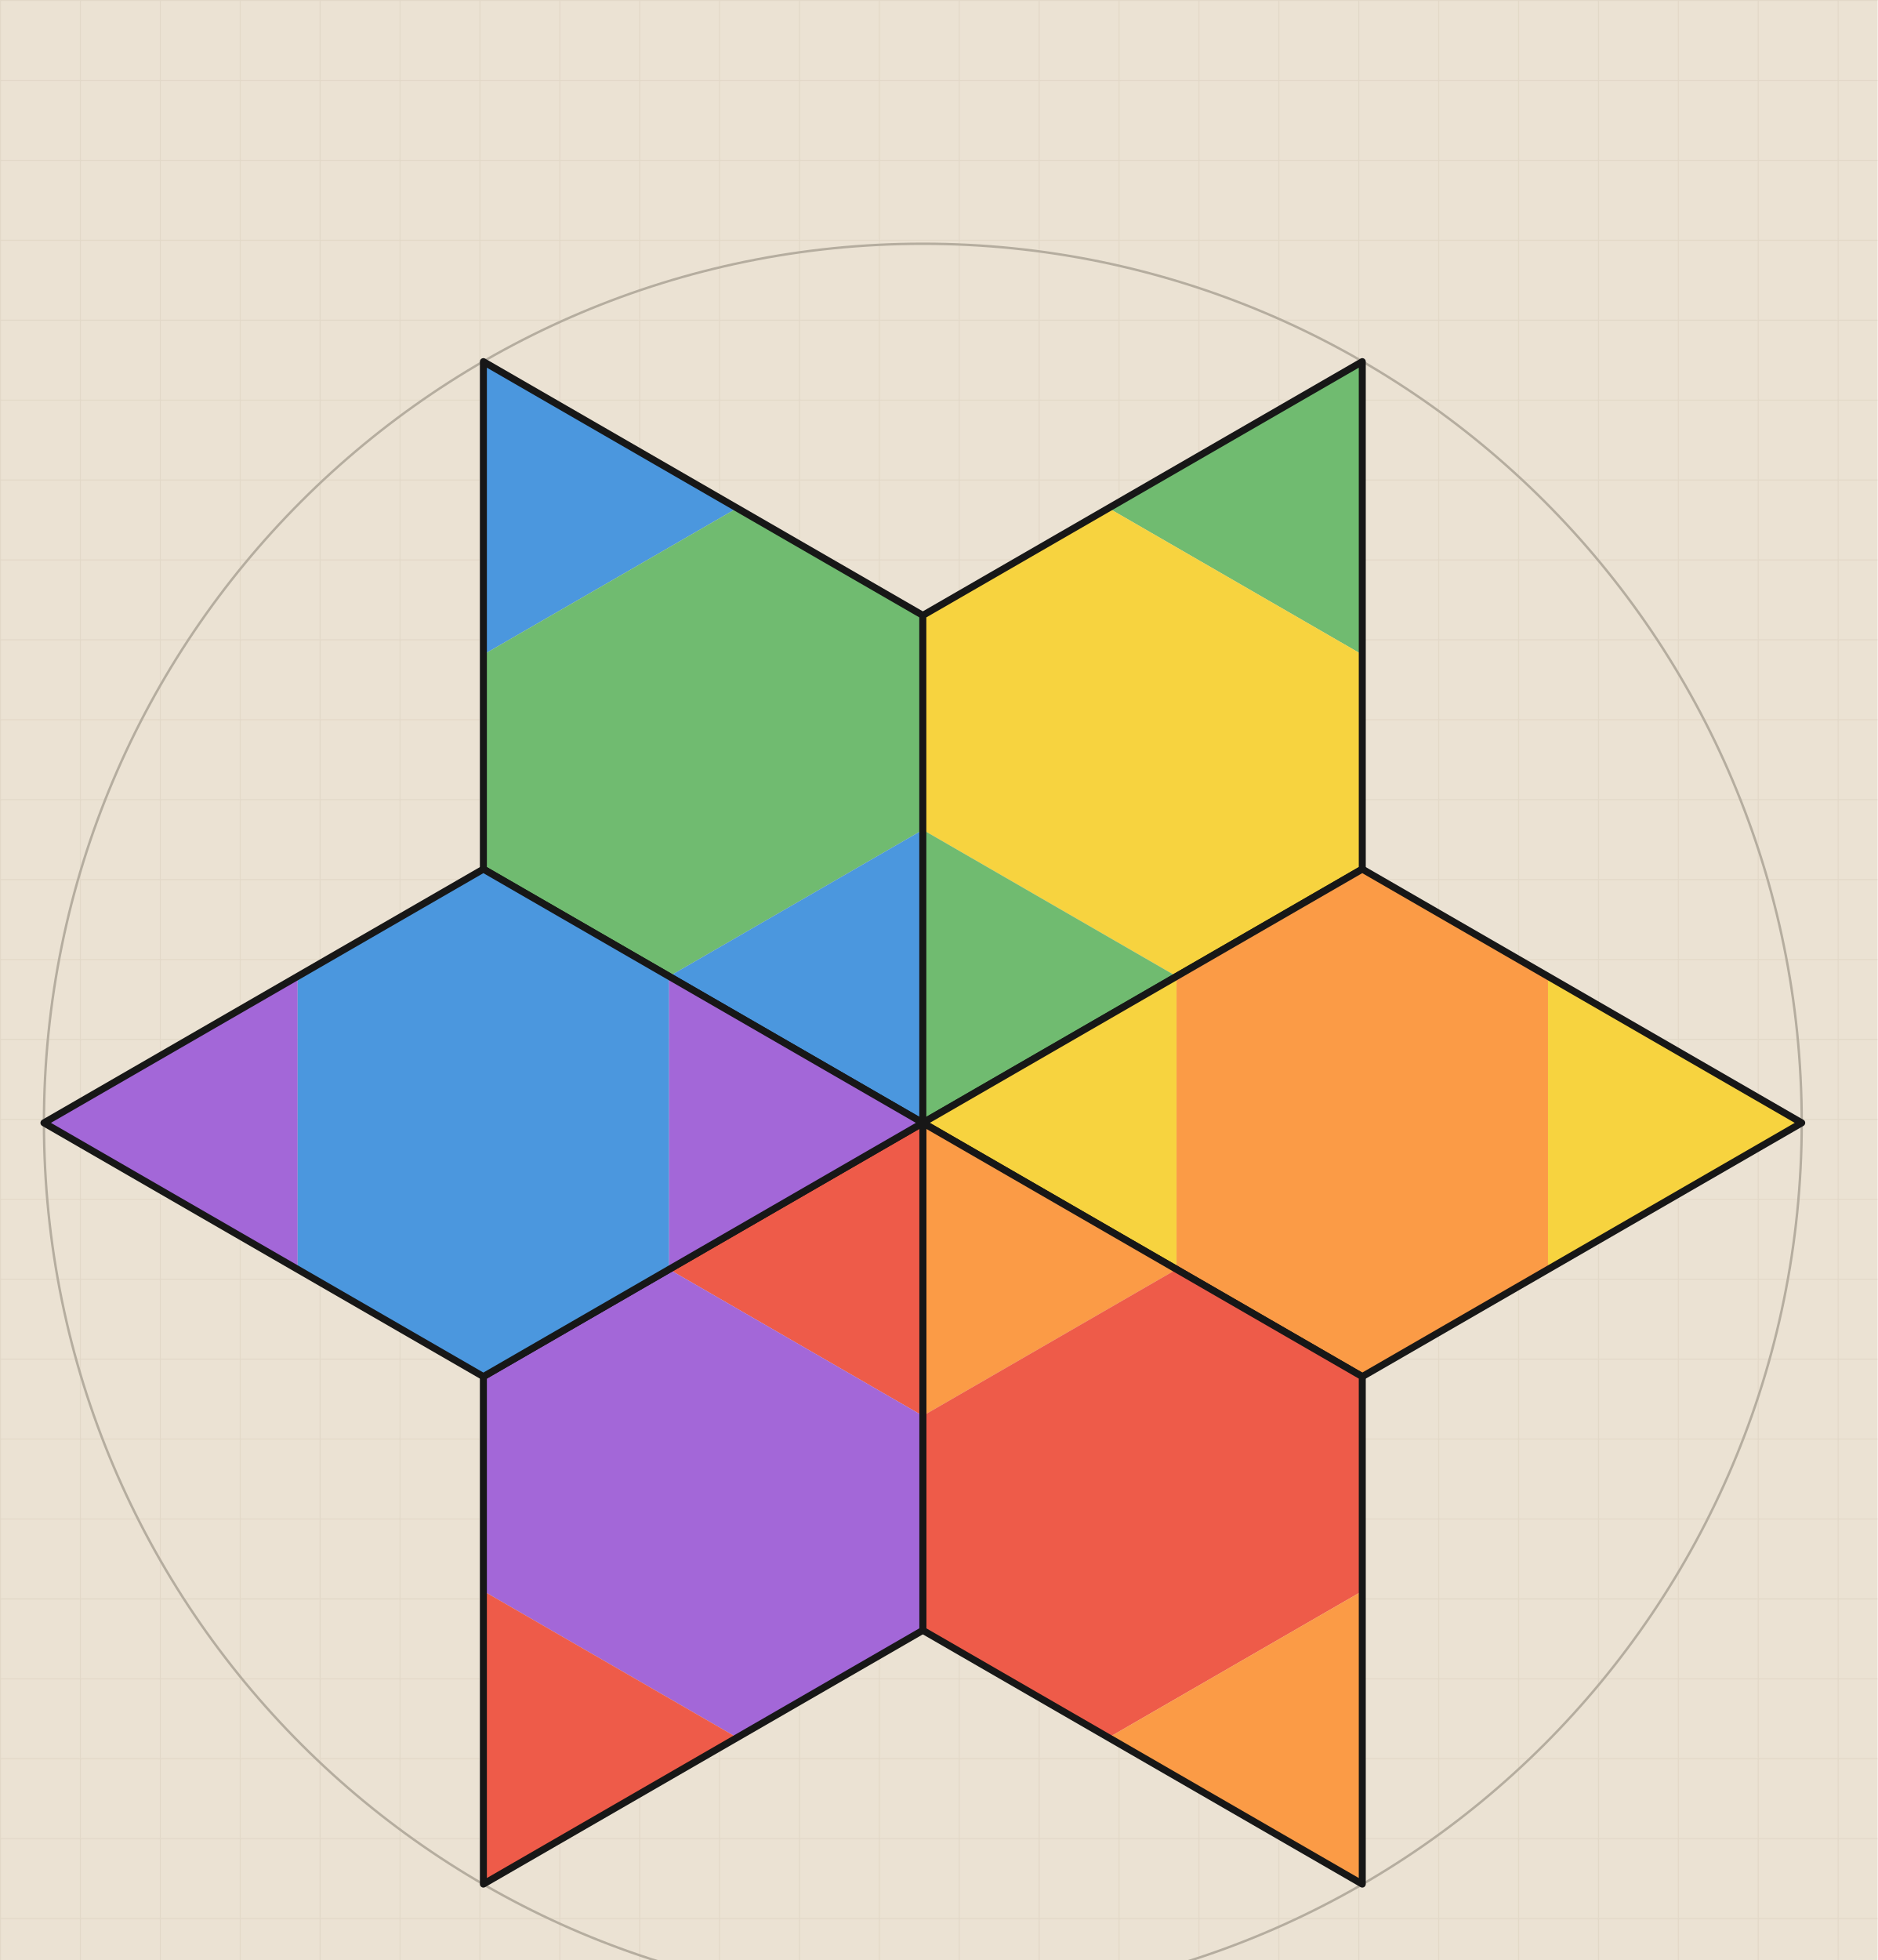
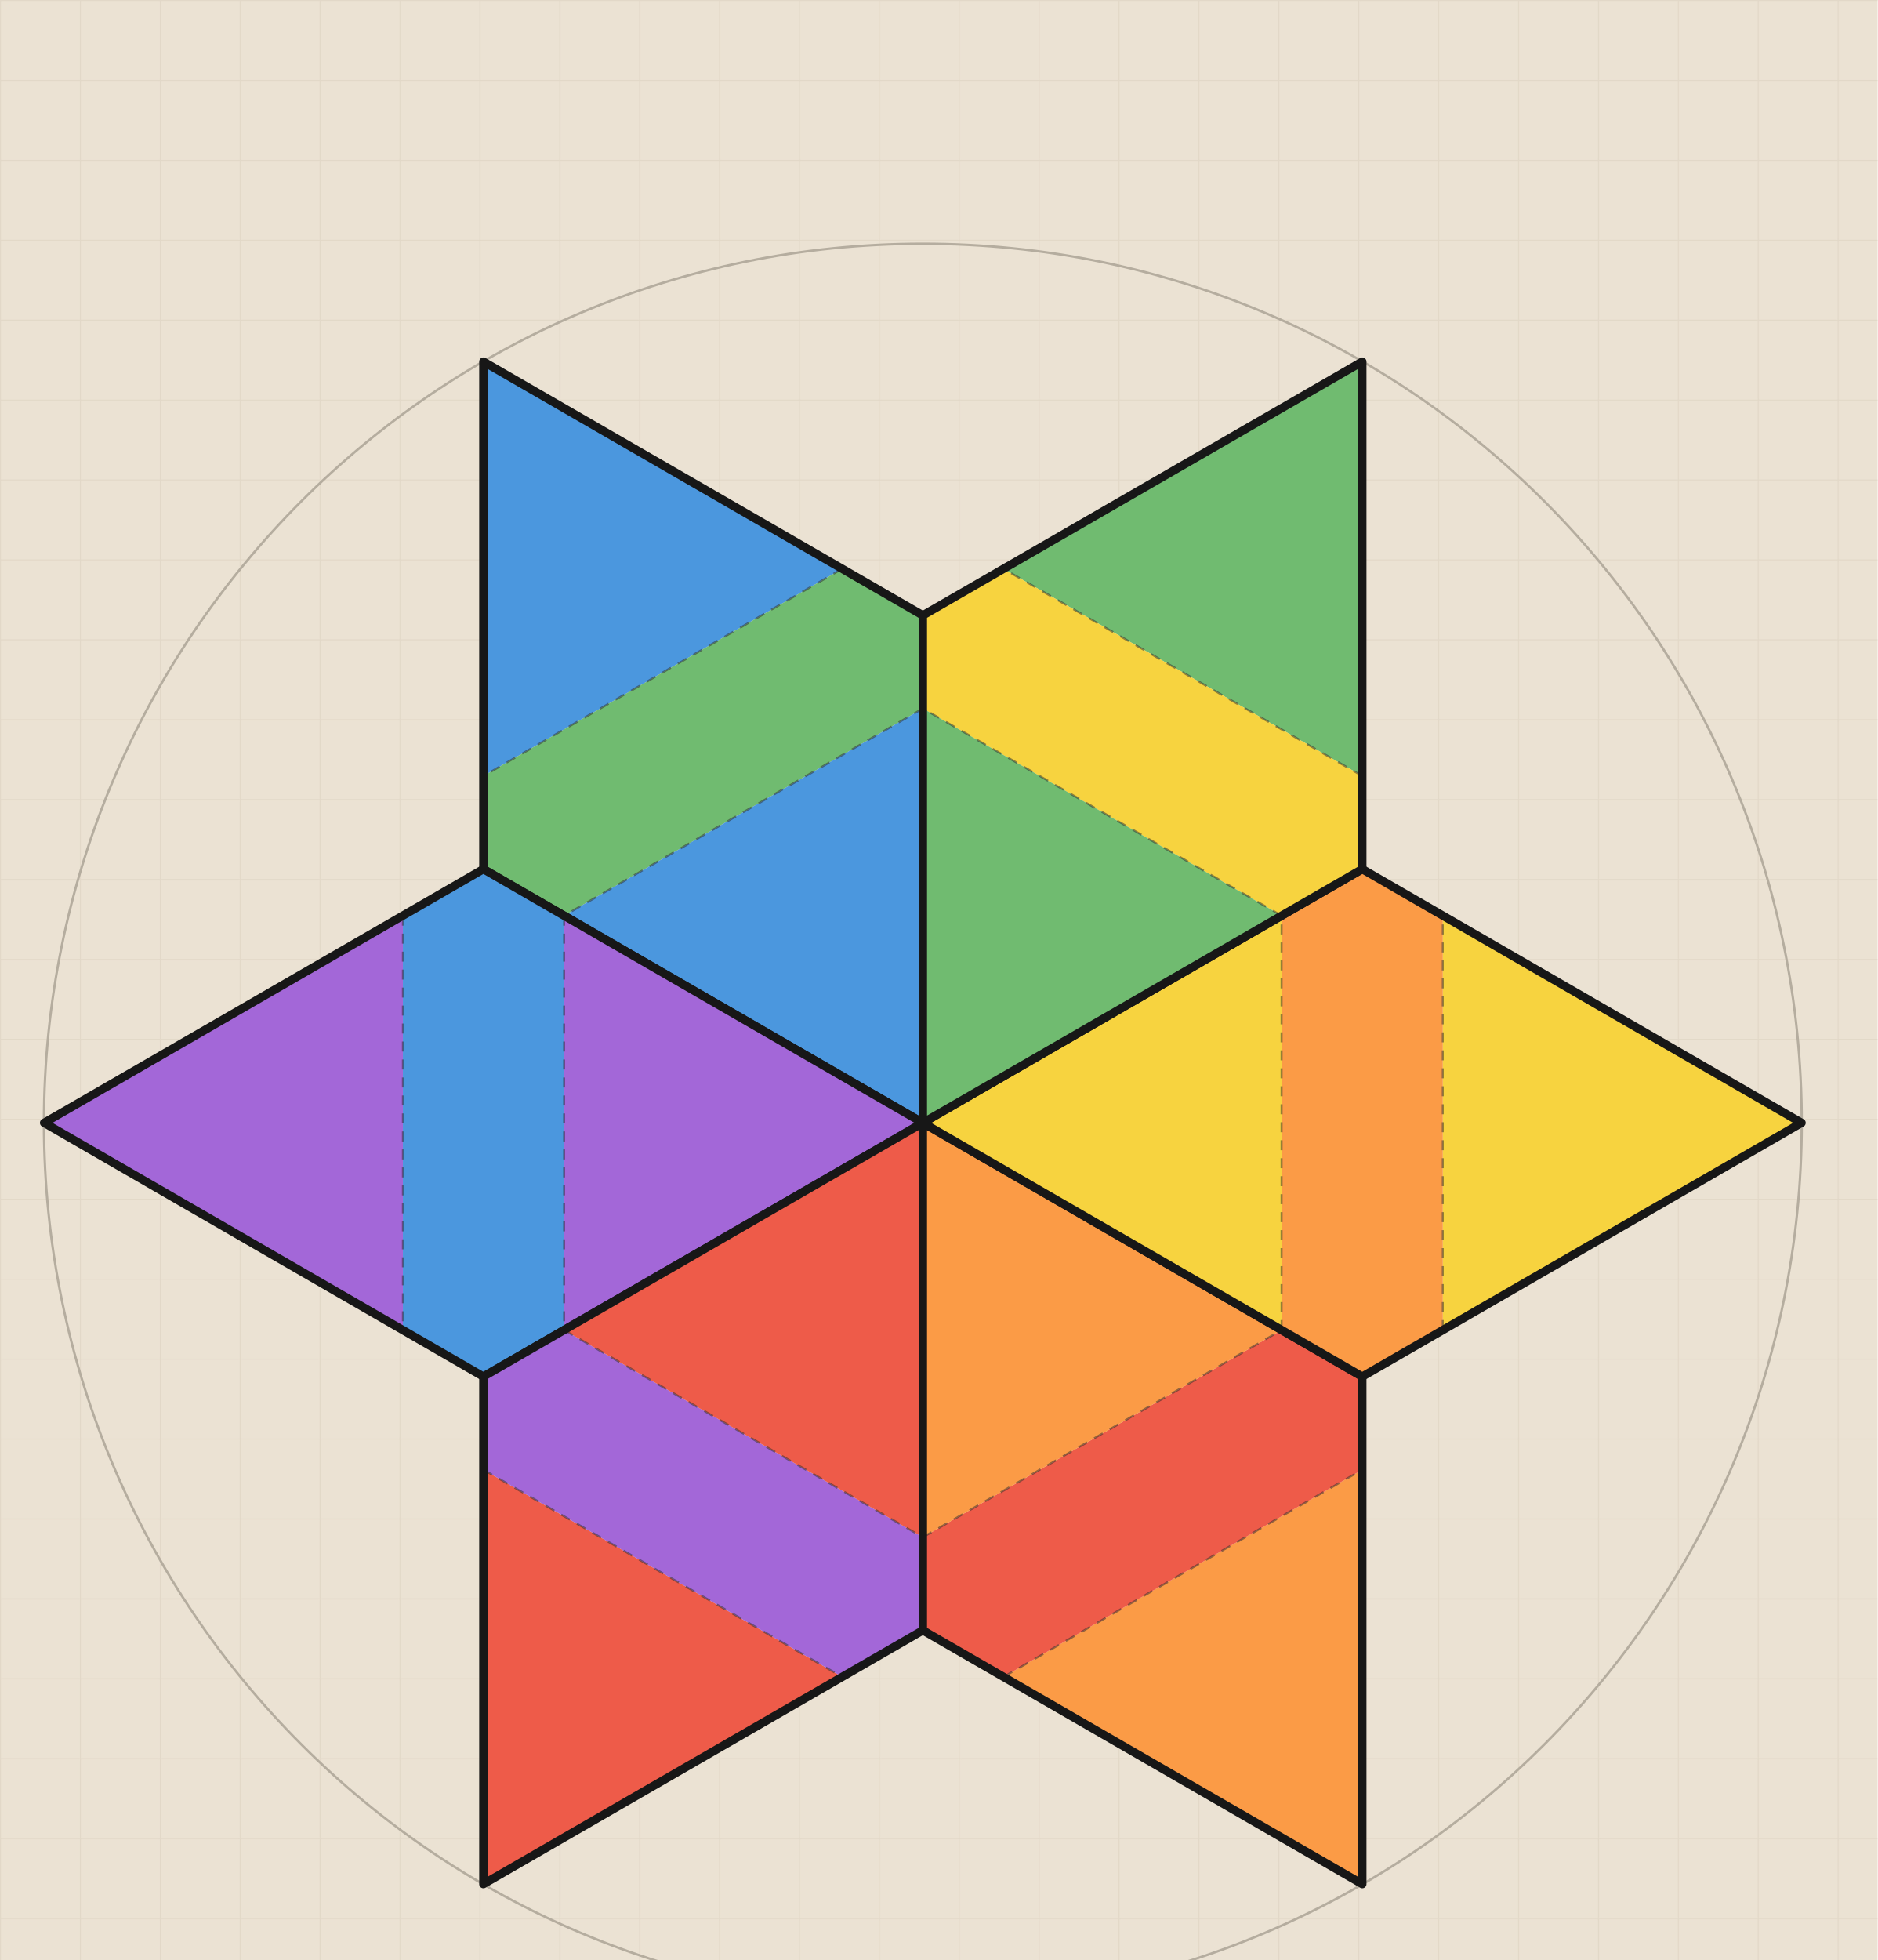
<svg xmlns="http://www.w3.org/2000/svg" viewBox="0 0 940 981" width="940" height="981" role="img" aria-labelledby="title desc">
  <defs>
    <pattern id="g" width="40" height="40" patternUnits="userSpaceOnUse">
      <path d="M40 0H0V40" fill="none" stroke="#d8cdbb" stroke-width="1" opacity=".45" />
    </pattern>
  </defs>
  <rect width="940" height="981" fill="#ebe2d3" />
  <rect width="940" height="981" fill="url(#g)" />
  <circle cx="462" cy="562" r="440" fill="none" stroke="#b5ad9f" stroke-width="1.2" />
-   <g id="losange-bleu" data-losange="bleu" tabindex="0" role="button" aria-label="Sélectionner le losange bleu">
-     <polygon points="242.000,181.000 369.017,254.323 242.000,327.647" fill="#4b97de" />
-     <polygon points="369.017,254.323 462.000,308.000 462.000,415.353 334.983,488.677 242.000,435.000 242.000,327.647" fill="#70bb70" />
-     <polygon points="462.000,562.000 334.983,488.677 462.000,415.353" fill="#4b97de" />
-     <polygon points="242.000,181.000 462.000,308.000 462.000,562.000 242.000,435.000" fill="none" stroke="#171717" stroke-width="3.5" stroke-linejoin="round" />
+   <g id="losange-bleu" data-surface="bleu" tabindex="0" role="button" aria-label="Sélectionner le losange bleu">
+     <polygon points="242.0,181.0 421.6,284.7 242.0,388.4" fill="#4b97de" />
+     <polygon points="421.6,284.7 462.0,308.0 462.0,354.6 282.4,458.3 242.0,435.0 242.0,388.4" fill="#70bb70" />
+     <polygon points="462.0,354.6 462.0,562.0 282.4,458.3" fill="#4b97de" />
+     <line x1="421.6" y1="284.7" x2="242.0" y2="388.4" class="seam" />
+     <line x1="462.0" y1="354.6" x2="282.4" y2="458.3" class="seam" />
+     <polygon points="462.0,562.0 462.0,308.0 242.0,181.0 242.0,435.0" class="outline" />
  </g>
-   <g id="losange-vert" data-losange="vert" tabindex="0" role="button" aria-label="Sélectionner le losange vert">
-     <polygon points="682.000,181.000 682.000,327.647 554.983,254.323" fill="#70bb70" />
-     <polygon points="682.000,327.647 682.000,435.000 589.017,488.677 462.000,415.353 462.000,308.000 554.983,254.323" fill="#f7d33f" />
-     <polygon points="462.000,562.000 462.000,415.353 589.017,488.677" fill="#70bb70" />
-     <polygon points="682.000,181.000 682.000,435.000 462.000,562.000 462.000,308.000" fill="none" stroke="#171717" stroke-width="3.5" stroke-linejoin="round" />
+   <g id="losange-violet" data-surface="violet" tabindex="0" role="button" aria-label="Sélectionner le losange violet">
+     <polygon points="22.1,562.0 201.7,458.3 201.7,665.7" fill="#a367d8" />
+     <polygon points="201.7,458.3 242.0,435.0 282.4,458.3 282.4,665.7 242.0,689.0 201.7,665.7" fill="#4b97de" />
+     <polygon points="282.4,458.3 462.0,562.0 282.4,665.7" fill="#a367d8" />
+     <line x1="201.7" y1="458.3" x2="201.7" y2="665.7" class="seam" />
+     <line x1="282.4" y1="458.3" x2="282.4" y2="665.7" class="seam" />
+     <polygon points="462.0,562.0 242.0,435.0 22.1,562.0 242.0,689.0" class="outline" />
  </g>
-   <g id="losange-jaune" data-losange="jaune" tabindex="0" role="button" aria-label="Sélectionner le losange jaune">
-     <polygon points="462.000,562.000 589.017,488.677 589.017,635.323" fill="#f7d33f" />
-     <polygon points="589.017,488.677 682.000,435.000 774.983,488.677 774.983,635.323 682.000,689.000 589.017,635.323" fill="#fb9b46" />
-     <polygon points="902.000,562.000 774.983,635.323 774.983,488.677" fill="#f7d33f" />
-     <polygon points="462.000,562.000 682.000,435.000 902.000,562.000 682.000,689.000" fill="none" stroke="#171717" stroke-width="3.5" stroke-linejoin="round" />
+   <g id="losange-rouge" data-surface="rouge" tabindex="0" role="button" aria-label="Sélectionner le losange rouge">
+     <polygon points="242.0,943.0 242.0,735.6 421.6,839.3" fill="#ee5b49" />
+     <polygon points="242.0,735.6 242.0,689.0 282.4,665.7 462.0,769.4 462.0,816.0 421.6,839.3" fill="#a367d8" />
+     <polygon points="282.4,665.7 462.0,562.0 462.0,769.4" fill="#ee5b49" />
+     <line x1="242.0" y1="735.6" x2="421.6" y2="839.3" class="seam" />
+     <line x1="282.4" y1="665.7" x2="462.0" y2="769.4" class="seam" />
+     <polygon points="462.0,562.0 242.0,689.0 242.0,943.0 462.0,816.0" class="outline" />
  </g>
-   <g id="losange-orange" data-losange="orange" tabindex="0" role="button" aria-label="Sélectionner le losange orange">
-     <polygon points="462.000,562.000 589.017,635.323 462.000,708.647" fill="#fb9b46" />
-     <polygon points="589.017,635.323 682.000,689.000 682.000,796.353 554.983,869.677 462.000,816.000 462.000,708.647" fill="#ee5b49" />
-     <polygon points="682.000,943.000 554.983,869.677 682.000,796.353" fill="#fb9b46" />
-     <polygon points="462.000,562.000 682.000,689.000 682.000,943.000 462.000,816.000" fill="none" stroke="#171717" stroke-width="3.5" stroke-linejoin="round" />
+   <g id="losange-orange" data-surface="orange" tabindex="0" role="button" aria-label="Sélectionner le losange orange">
+     <polygon points="682.0,943.0 502.4,839.3 682.0,735.6" fill="#fb9b46" />
+     <polygon points="502.4,839.3 462.0,816.0 462.0,769.4 641.6,665.7 682.0,689.0 682.0,735.6" fill="#ee5b49" />
+     <polygon points="462.0,769.4 462.0,562.0 641.6,665.7" fill="#fb9b46" />
+     <line x1="502.4" y1="839.3" x2="682.0" y2="735.6" class="seam" />
+     <line x1="462.0" y1="769.4" x2="641.6" y2="665.7" class="seam" />
+     <polygon points="462.0,562.0 462.0,816.0 682.0,943.0 682.0,689.0" class="outline" />
  </g>
-   <g id="losange-rouge" data-losange="rouge" tabindex="0" role="button" aria-label="Sélectionner le losange rouge">
-     <polygon points="462.000,562.000 334.983,635.323 462.000,708.647" fill="#ee5b49" />
-     <polygon points="334.983,635.323 242.000,689.000 242.000,796.353 369.017,869.677 462.000,816.000 462.000,708.647" fill="#a367d8" />
-     <polygon points="242.000,943.000 369.017,869.677 242.000,796.353" fill="#ee5b49" />
-     <polygon points="462.000,562.000 242.000,689.000 242.000,943.000 462.000,816.000" fill="none" stroke="#171717" stroke-width="3.5" stroke-linejoin="round" />
+   <g id="losange-jaune" data-surface="jaune" tabindex="0" role="button" aria-label="Sélectionner le losange jaune">
+     <polygon points="901.9,562.0 722.3,665.7 722.3,458.3" fill="#f7d33f" />
+     <polygon points="722.3,665.7 682.0,689.0 641.6,665.7 641.6,458.3 682.0,435.0 722.3,458.3" fill="#fb9b46" />
+     <polygon points="641.6,665.7 462.0,562.0 641.6,458.3" fill="#f7d33f" />
+     <line x1="722.3" y1="665.7" x2="722.3" y2="458.3" class="seam" />
+     <line x1="641.6" y1="665.7" x2="641.6" y2="458.3" class="seam" />
+     <polygon points="462.0,562.0 682.0,689.0 901.9,562.0 682.0,435.0" class="outline" />
  </g>
-   <g id="losange-violet" data-losange="violet" tabindex="0" role="button" aria-label="Sélectionner le losange violet">
-     <polygon points="22.000,562.000 149.017,488.677 149.017,635.323" fill="#a367d8" />
-     <polygon points="149.017,488.677 242.000,435.000 334.983,488.677 334.983,635.323 242.000,689.000 149.017,635.323" fill="#4b97de" />
-     <polygon points="462.000,562.000 334.983,635.323 334.983,488.677" fill="#a367d8" />
-     <polygon points="22.000,562.000 242.000,435.000 462.000,562.000 242.000,689.000" fill="none" stroke="#171717" stroke-width="3.5" stroke-linejoin="round" />
+   <g id="losange-vert" data-surface="vert" tabindex="0" role="button" aria-label="Sélectionner le losange vert">
+     <polygon points="682.0,181.0 682.0,388.4 502.4,284.7" fill="#70bb70" />
+     <polygon points="682.0,388.4 682.0,435.0 641.6,458.3 462.0,354.6 462.0,308.0 502.4,284.7" fill="#f7d33f" />
+     <polygon points="641.6,458.3 462.0,562.0 462.0,354.6" fill="#70bb70" />
+     <line x1="682.0" y1="388.4" x2="502.4" y2="284.7" class="seam" />
+     <line x1="641.6" y1="458.3" x2="462.0" y2="354.6" class="seam" />
+     <polygon points="462.0,562.0 462.0,308.0 682.0,181.0 682.0,435.0" class="outline" />
  </g>
+   <style>
+ .outline{fill:none;stroke:#171717;stroke-width:4.2;stroke-linejoin:round;stroke-linecap:round}
+ .seam{fill:none;stroke:#252525;stroke-width:1;stroke-dasharray:5 4;opacity:.48}
+ g[data-surface]{cursor:pointer;transition:filter .15s ease}
+ g[data-surface]:hover,g[data-surface]:focus,g[data-surface].selected{filter:brightness(1.04)}
+ g[data-surface]:focus{outline:none}
+ g[data-surface]:focus .outline,g[data-surface].selected .outline{stroke-width:6}
+ </style>
</svg>
